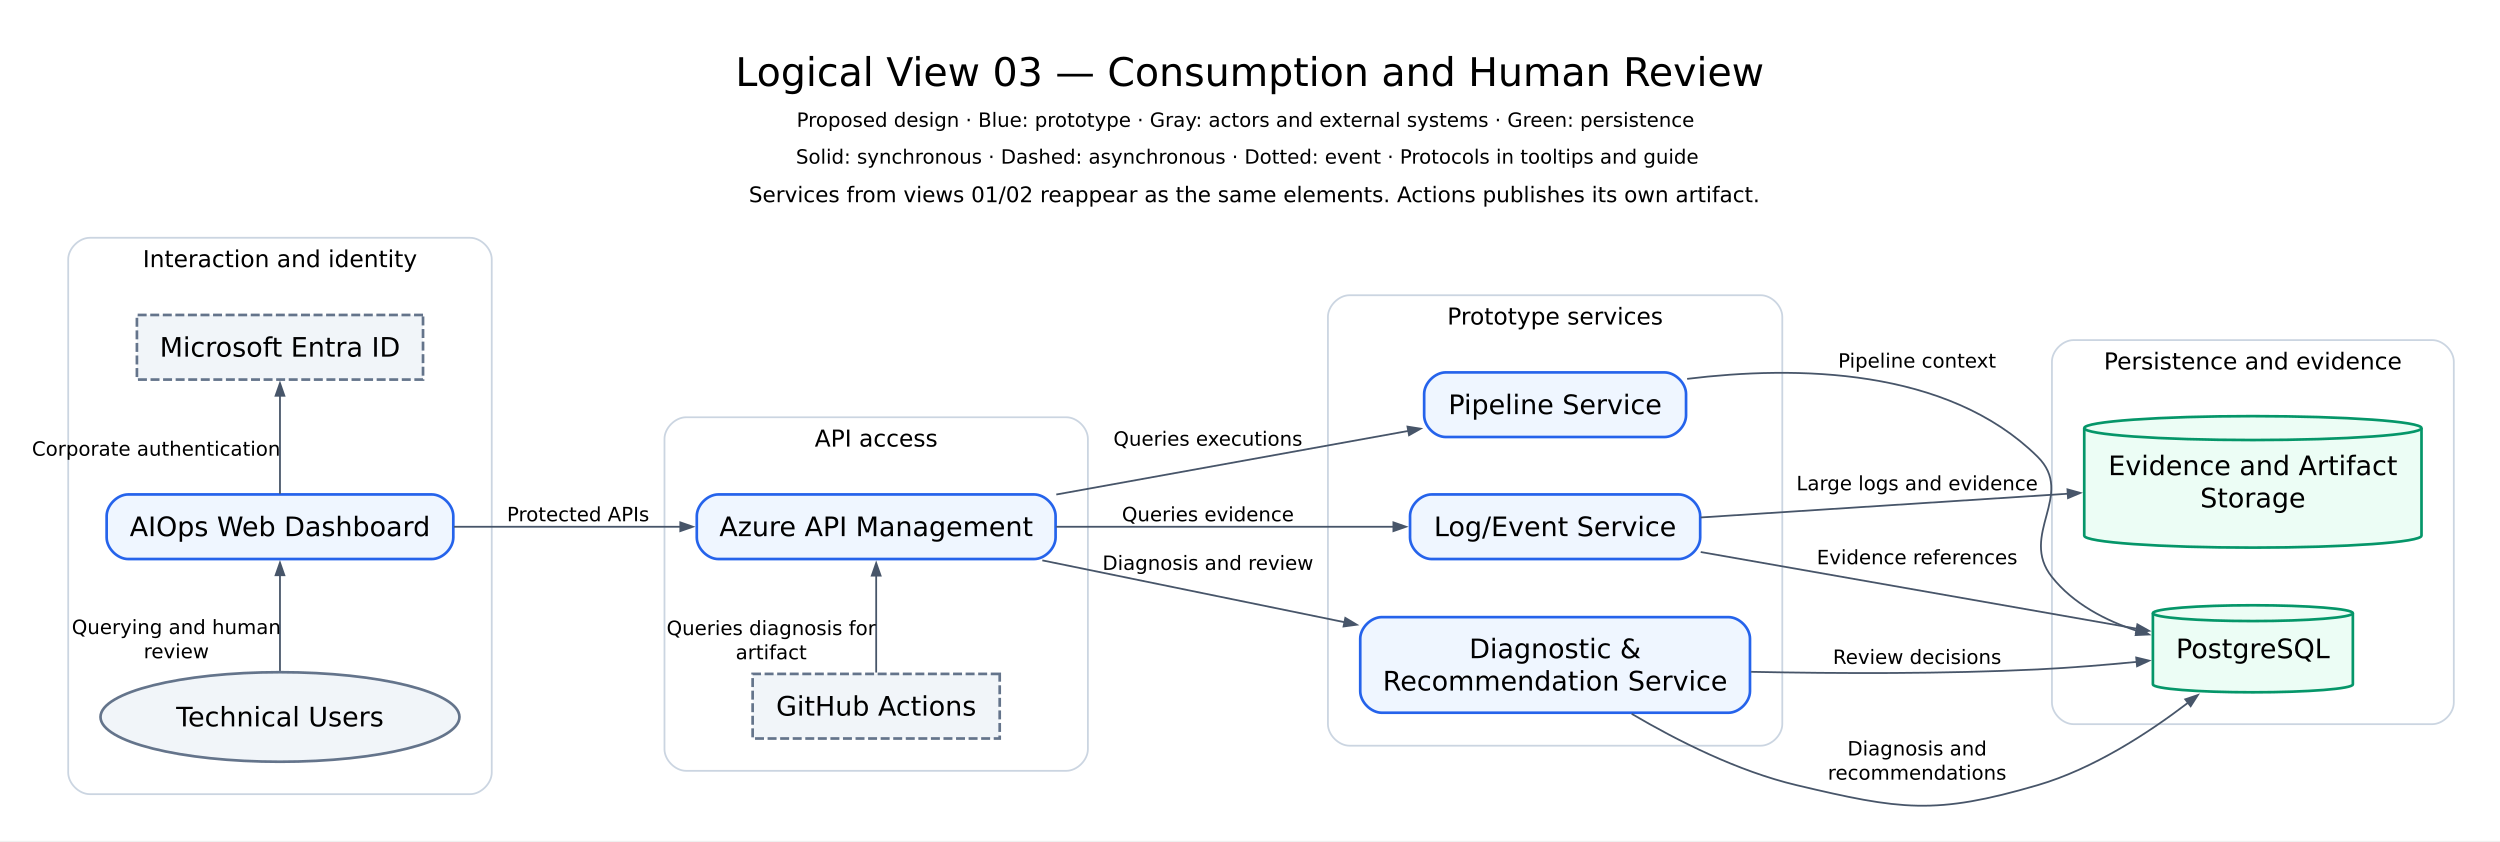
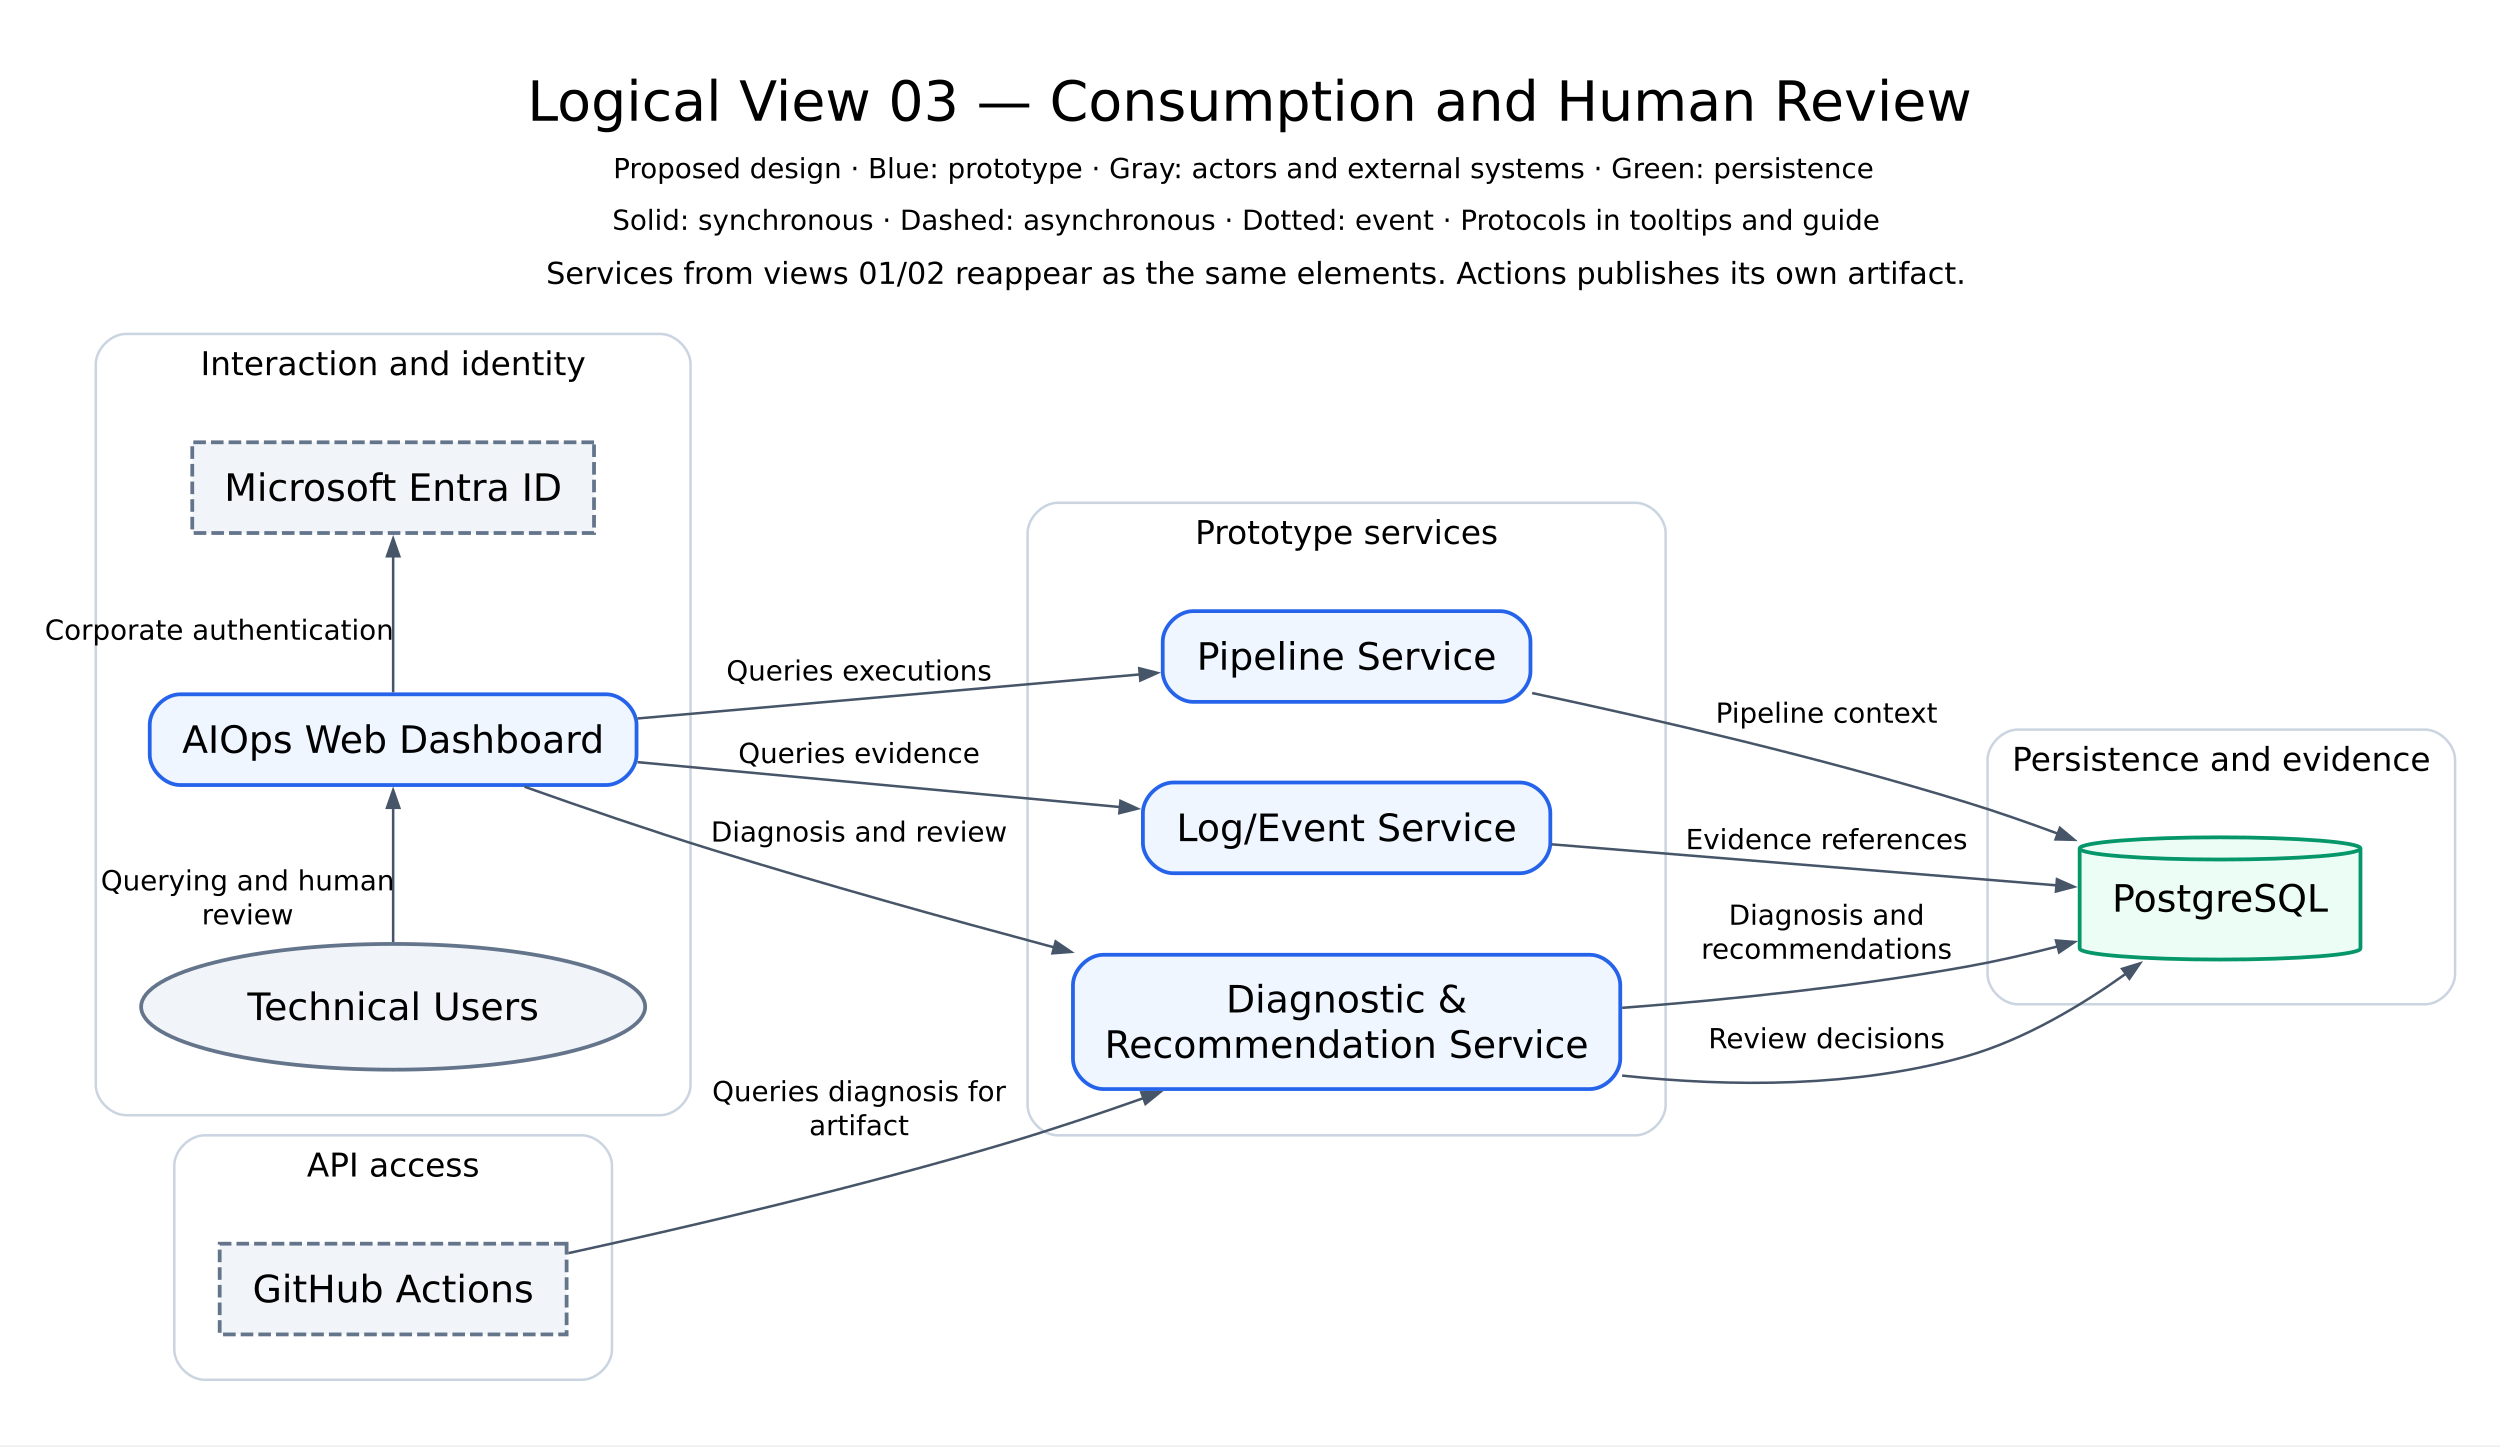
- <svg xmlns="http://www.w3.org/2000/svg" xmlns:xlink="http://www.w3.org/1999/xlink" width="1393pt" height="469pt" viewBox="0.00 0.00 1393.00 469.00">
-   <g id="graph0" class="graph" transform="scale(1 1) rotate(0) translate(18 450.5)">
-     <polygon fill="white" stroke="none" points="-18,18 -18,-450.5 1375.26,-450.5 1375.26,18 -18,18" />
-     <text xml:space="preserve" text-anchor="start" x="391.75" y="-402.6" font-family="DejaVu Sans" font-size="22.00">Logical View 03 — Consumption and Human Review</text>
-     <text xml:space="preserve" text-anchor="start" x="425.88" y="-379.8" font-family="DejaVu Sans" font-size="11.00">Proposed design · Blue: prototype · Gray: actors and external systems · Green: persistence</text>
-     <text xml:space="preserve" text-anchor="start" x="425.5" y="-359.3" font-family="DejaVu Sans" font-size="11.00">Solid: synchronous · Dashed: asynchronous · Dotted: event · Protocols in tooltips and guide</text>
-     <text xml:space="preserve" text-anchor="start" x="399.25" y="-337.85" font-family="DejaVu Sans" font-size="12.00">Services from views 01/02 reappear as the same elements. Actions publishes its own artifact.</text>
+ <svg xmlns="http://www.w3.org/2000/svg" xmlns:xlink="http://www.w3.org/1999/xlink" width="992pt" height="574pt" viewBox="0.00 0.00 992.00 574.00">
+   <g id="graph0" class="graph" transform="scale(1 1) rotate(0) translate(18 555.5)">
+     <polygon fill="white" stroke="none" points="-18,18 -18,-555.5 974.17,-555.5 974.17,18 -18,18" />
+     <text xml:space="preserve" text-anchor="start" x="191.21" y="-507.6" font-family="DejaVu Sans" font-size="22.00">Logical View 03 — Consumption and Human Review</text>
+     <text xml:space="preserve" text-anchor="start" x="225.33" y="-484.8" font-family="DejaVu Sans" font-size="11.00">Proposed design · Blue: prototype · Gray: actors and external systems · Green: persistence</text>
+     <text xml:space="preserve" text-anchor="start" x="224.96" y="-464.3" font-family="DejaVu Sans" font-size="11.00">Solid: synchronous · Dashed: asynchronous · Dotted: event · Protocols in tooltips and guide</text>
+     <text xml:space="preserve" text-anchor="start" x="198.71" y="-442.85" font-family="DejaVu Sans" font-size="12.00">Services from views 01/02 reappear as the same elements. Actions publishes its own artifact.</text>
    <g id="clust1" class="cluster">
-       <path fill="white" stroke="#cbd5e1" d="M32,-8C32,-8 244,-8 244,-8 250,-8 256,-14 256,-20 256,-20 256,-306 256,-306 256,-312 250,-318 244,-318 244,-318 32,-318 32,-318 26,-318 20,-312 20,-306 20,-306 20,-20 20,-20 20,-14 26,-8 32,-8" />
-       <text xml:space="preserve" text-anchor="middle" x="138" y="-301.65" font-family="DejaVu Sans" font-size="13.00">Interaction and identity</text>
+       <path fill="white" stroke="#cbd5e1" d="M32,-113C32,-113 244,-113 244,-113 250,-113 256,-119 256,-125 256,-125 256,-411 256,-411 256,-417 250,-423 244,-423 244,-423 32,-423 32,-423 26,-423 20,-417 20,-411 20,-411 20,-125 20,-125 20,-119 26,-113 32,-113" />
+       <text xml:space="preserve" text-anchor="middle" x="138" y="-406.65" font-family="DejaVu Sans" font-size="13.00">Interaction and identity</text>
    </g>
    <g id="clust2" class="cluster">
-       <path fill="white" stroke="#cbd5e1" d="M364.25,-21C364.25,-21 576.17,-21 576.17,-21 582.17,-21 588.17,-27 588.17,-33 588.17,-33 588.17,-206 588.17,-206 588.17,-212 582.17,-218 576.17,-218 576.17,-218 364.25,-218 364.25,-218 358.25,-218 352.25,-212 352.25,-206 352.25,-206 352.25,-33 352.25,-33 352.25,-27 358.25,-21 364.25,-21" />
-       <text xml:space="preserve" text-anchor="middle" x="470.21" y="-201.65" font-family="DejaVu Sans" font-size="13.00">API access</text>
+       <path fill="white" stroke="#cbd5e1" d="M63.16,-8C63.16,-8 212.84,-8 212.84,-8 218.84,-8 224.84,-14 224.84,-20 224.84,-20 224.84,-93 224.84,-93 224.84,-99 218.84,-105 212.84,-105 212.84,-105 63.16,-105 63.16,-105 57.16,-105 51.16,-99 51.16,-93 51.16,-93 51.16,-20 51.16,-20 51.16,-14 57.16,-8 63.16,-8" />
+       <text xml:space="preserve" text-anchor="middle" x="138" y="-88.65" font-family="DejaVu Sans" font-size="13.00">API access</text>
    </g>
    <g id="clust3" class="cluster">
-       <path fill="white" stroke="#cbd5e1" d="M733.92,-35C733.92,-35 963.09,-35 963.09,-35 969.09,-35 975.09,-41 975.09,-47 975.09,-47 975.09,-274 975.09,-274 975.09,-280 969.09,-286 963.09,-286 963.09,-286 733.92,-286 733.92,-286 727.92,-286 721.92,-280 721.92,-274 721.92,-274 721.92,-47 721.92,-47 721.92,-41 727.92,-35 733.92,-35" />
-       <text xml:space="preserve" text-anchor="middle" x="848.5" y="-269.65" font-family="DejaVu Sans" font-size="13.00">Prototype services</text>
+       <path fill="white" stroke="#cbd5e1" d="M401.75,-105C401.75,-105 630.92,-105 630.92,-105 636.92,-105 642.92,-111 642.92,-117 642.92,-117 642.92,-344 642.92,-344 642.92,-350 636.92,-356 630.92,-356 630.92,-356 401.75,-356 401.75,-356 395.75,-356 389.75,-350 389.75,-344 389.75,-344 389.75,-117 389.75,-117 389.75,-111 395.75,-105 401.75,-105" />
+       <text xml:space="preserve" text-anchor="middle" x="516.33" y="-339.65" font-family="DejaVu Sans" font-size="13.00">Prototype services</text>
    </g>
    <g id="clust4" class="cluster">
-       <path fill="white" stroke="#cbd5e1" d="M1137.34,-47C1137.34,-47 1337.26,-47 1337.26,-47 1343.26,-47 1349.26,-53 1349.26,-59 1349.26,-59 1349.26,-249 1349.26,-249 1349.26,-255 1343.26,-261 1337.26,-261 1337.26,-261 1137.34,-261 1137.34,-261 1131.34,-261 1125.34,-255 1125.34,-249 1125.34,-249 1125.34,-59 1125.34,-59 1125.34,-53 1131.34,-47 1137.34,-47" />
-       <text xml:space="preserve" text-anchor="middle" x="1237.3" y="-244.65" font-family="DejaVu Sans" font-size="13.00">Persistence and evidence</text>
+       <path fill="white" stroke="#cbd5e1" d="M782.67,-157C782.67,-157 944.17,-157 944.17,-157 950.17,-157 956.17,-163 956.17,-169 956.17,-169 956.17,-254 956.17,-254 956.17,-260 950.17,-266 944.17,-266 944.17,-266 782.67,-266 782.67,-266 776.67,-266 770.67,-260 770.67,-254 770.67,-254 770.67,-169 770.67,-169 770.67,-163 776.67,-157 782.67,-157" />
+       <text xml:space="preserve" text-anchor="middle" x="863.42" y="-249.65" font-family="DejaVu Sans" font-size="13.00">Persistence and evidence</text>
    </g>
    <g id="node1" class="node">
      <g id="a_node1">
        <a xlink:title="technical_users | actor | L1 | status: confirmed">
-           <ellipse fill="#f1f5f9" stroke="#64748b" stroke-width="1.5" cx="138" cy="-51" rx="100" ry="24.95" />
-           <text xml:space="preserve" text-anchor="middle" x="138" y="-45.75" font-family="DejaVu Sans" font-size="15.00">Technical Users</text>
+           <ellipse fill="#f1f5f9" stroke="#64748b" stroke-width="1.5" cx="138" cy="-156" rx="100" ry="24.95" />
+           <text xml:space="preserve" text-anchor="middle" x="138" y="-150.75" font-family="DejaVu Sans" font-size="15.00">Technical Users</text>
        </a>
      </g>
    </g>
    <g id="node2" class="node">
      <g id="a_node2">
        <a xlink:title="web_dashboard | container | L1 | status: confirmed">
-           <path fill="#eff6ff" stroke="#2563eb" stroke-width="1.5" d="M222.58,-175C222.58,-175 53.42,-175 53.42,-175 47.42,-175 41.42,-169 41.42,-163 41.42,-163 41.42,-151 41.42,-151 41.42,-145 47.42,-139 53.42,-139 53.42,-139 222.58,-139 222.58,-139 228.58,-139 234.58,-145 234.58,-151 234.58,-151 234.58,-163 234.58,-163 234.58,-169 228.58,-175 222.58,-175" />
-           <text xml:space="preserve" text-anchor="middle" x="138" y="-151.75" font-family="DejaVu Sans" font-size="15.00">AIOps Web Dashboard</text>
+           <path fill="#eff6ff" stroke="#2563eb" stroke-width="1.5" d="M222.58,-280C222.58,-280 53.42,-280 53.42,-280 47.42,-280 41.42,-274 41.42,-268 41.42,-268 41.42,-256 41.42,-256 41.42,-250 47.42,-244 53.42,-244 53.42,-244 222.58,-244 222.58,-244 228.58,-244 234.58,-250 234.58,-256 234.58,-256 234.58,-268 234.58,-268 234.58,-274 228.58,-280 222.58,-280" />
+           <text xml:space="preserve" text-anchor="middle" x="138" y="-256.75" font-family="DejaVu Sans" font-size="15.00">AIOps Web Dashboard</text>
        </a>
      </g>
    </g>
    <g id="rel_technical_users_dashboard" class="edge">
      <g id="a_rel_technical_users_dashboard">
        <a xlink:title="Queries results and records human review (HTTPS)">
-           <path fill="none" stroke="#475569" d="M138,-76.67C138,-94.54 138,-112.41 138,-130.28" />
-           <polygon fill="#475569" stroke="#475569" points="135.55,-129.97 138,-136.97 140.45,-129.97 135.55,-129.97" />
+           <path fill="none" stroke="#475569" d="M138,-181.67C138,-199.54 138,-217.41 138,-235.28" />
+           <polygon fill="#475569" stroke="#475569" points="135.55,-234.97 138,-241.97 140.45,-234.97 135.55,-234.97" />
        </a>
      </g>
-       <text xml:space="preserve" text-anchor="middle" x="80.25" y="-97.21" font-family="DejaVu Sans" font-size="11.00">Querying and human</text>
-       <text xml:space="preserve" text-anchor="middle" x="80.25" y="-83.71" font-family="DejaVu Sans" font-size="11.00">review</text>
+       <text xml:space="preserve" text-anchor="middle" x="80.25" y="-202.21" font-family="DejaVu Sans" font-size="11.00">Querying and human</text>
+       <text xml:space="preserve" text-anchor="middle" x="80.25" y="-188.71" font-family="DejaVu Sans" font-size="11.00">review</text>
    </g>
    <g id="node3" class="node">
      <g id="a_node3">
        <a xlink:title="entra_id | external_system | L2 | status: confirmed">
-           <polygon fill="#f1f5f9" stroke="#64748b" stroke-width="1.5" stroke-dasharray="5,2" points="217.71,-275 58.29,-275 58.29,-239 217.71,-239 217.71,-275" />
-           <text xml:space="preserve" text-anchor="middle" x="138" y="-251.75" font-family="DejaVu Sans" font-size="15.00">Microsoft Entra ID</text>
+           <polygon fill="#f1f5f9" stroke="#64748b" stroke-width="1.5" stroke-dasharray="5,2" points="217.71,-380 58.29,-380 58.29,-344 217.71,-344 217.71,-380" />
+           <text xml:space="preserve" text-anchor="middle" x="138" y="-356.75" font-family="DejaVu Sans" font-size="15.00">Microsoft Entra ID</text>
        </a>
      </g>
    </g>
    <g id="rel_dashboard_entra" class="edge">
      <g id="a_rel_dashboard_entra">
        <a xlink:title="Authenticates corporate users (OIDC/OAuth2/HTTPS)">
-           <path fill="none" stroke="#475569" d="M138,-175.36C138,-193.61 138,-211.86 138,-230.12" />
-           <polygon fill="#475569" stroke="#475569" points="135.55,-229.99 138,-236.99 140.45,-229.99 135.55,-229.99" />
+           <path fill="none" stroke="#475569" d="M138,-280.75C138,-298.82 138,-316.9 138,-334.97" />
+           <polygon fill="#475569" stroke="#475569" points="135.55,-334.76 138,-341.76 140.45,-334.76 135.55,-334.76" />
        </a>
      </g>
-       <text xml:space="preserve" text-anchor="middle" x="69" y="-196.57" font-family="DejaVu Sans" font-size="11.00">Corporate authentication</text>
+       <text xml:space="preserve" text-anchor="middle" x="69" y="-301.65" font-family="DejaVu Sans" font-size="11.00">Corporate authentication</text>
    </g>
    <g id="node5" class="node">
      <g id="a_node5">
-         <a xlink:title="api_management | container | L2 | status: confirmed">
-           <path fill="#eff6ff" stroke="#2563eb" stroke-width="1.5" d="M558.17,-175C558.17,-175 382.25,-175 382.25,-175 376.25,-175 370.25,-169 370.25,-163 370.25,-163 370.25,-151 370.25,-151 370.25,-145 376.25,-139 382.25,-139 382.25,-139 558.17,-139 558.17,-139 564.17,-139 570.17,-145 570.17,-151 570.17,-151 570.17,-163 570.17,-163 570.17,-169 564.17,-175 558.17,-175" />
-           <text xml:space="preserve" text-anchor="middle" x="470.21" y="-151.75" font-family="DejaVu Sans" font-size="15.00">Azure API Management</text>
+         <a xlink:title="pipeline_service | container | L5 | status: confirmed">
+           <path fill="#eff6ff" stroke="#2563eb" stroke-width="1.5" d="M577.29,-313C577.29,-313 455.37,-313 455.37,-313 449.37,-313 443.37,-307 443.37,-301 443.37,-301 443.37,-289 443.37,-289 443.37,-283 449.37,-277 455.37,-277 455.37,-277 577.29,-277 577.29,-277 583.29,-277 589.29,-283 589.29,-289 589.29,-289 589.29,-301 589.29,-301 589.29,-307 583.29,-313 577.29,-313" />
+           <text xml:space="preserve" text-anchor="middle" x="516.33" y="-289.75" font-family="DejaVu Sans" font-size="15.00">Pipeline Service</text>
        </a>
      </g>
    </g>
-     <g id="rel_dashboard_apim" class="edge">
-       <g id="a_rel_dashboard_apim">
-         <a xlink:title="Consumes protected prototype APIs (REST/HTTPS)">
-           <path fill="none" stroke="#475569" d="M234.95,-157C274.5,-157 320.51,-157 361.23,-157" />
-           <polygon fill="#475569" stroke="#475569" points="361.06,-159.45 368.06,-157 361.06,-154.55 361.06,-159.45" />
+     <g id="rel_dashboard_pipeline_service" class="edge">
+       <g id="a_rel_dashboard_pipeline_service">
+         <a xlink:title="Routes pipeline and execution queries (REST/HTTPS)">
+           <path fill="none" stroke="#475569" d="M234.94,-270.41C296.58,-275.82 375.78,-282.76 434.27,-287.89" />
+           <polygon fill="#475569" stroke="#475569" points="434.05,-290.33 441.24,-288.5 434.48,-285.45 434.05,-290.33" />
        </a>
      </g>
-       <text xml:space="preserve" text-anchor="middle" x="304.12" y="-160.05" font-family="DejaVu Sans" font-size="11.00">Protected APIs</text>
+       <text xml:space="preserve" text-anchor="middle" x="322.87" y="-285.48" font-family="DejaVu Sans" font-size="11.00">Queries executions</text>
+     </g>
+     <g id="node6" class="node">
+       <g id="a_node6">
+         <a xlink:title="log_event_service | container | L5 | status: confirmed">
+           <path fill="#eff6ff" stroke="#2563eb" stroke-width="1.5" d="M585.17,-245C585.17,-245 447.5,-245 447.5,-245 441.5,-245 435.5,-239 435.5,-233 435.5,-233 435.5,-221 435.5,-221 435.5,-215 441.5,-209 447.5,-209 447.5,-209 585.17,-209 585.17,-209 591.17,-209 597.17,-215 597.17,-221 597.17,-221 597.17,-233 597.17,-233 597.17,-239 591.17,-245 585.17,-245" />
+           <text xml:space="preserve" text-anchor="middle" x="516.33" y="-221.75" font-family="DejaVu Sans" font-size="15.00">Log/Event Service</text>
+         </a>
+       </g>
+     </g>
+     <g id="rel_dashboard_log_event_service" class="edge">
+       <g id="a_rel_dashboard_log_event_service">
+         <a xlink:title="Routes log, event and evidence queries (REST/HTTPS)">
+           <path fill="none" stroke="#475569" d="M234.94,-253.08C293.89,-247.6 368.88,-240.62 426.47,-235.26" />
+           <polygon fill="#475569" stroke="#475569" points="426.59,-237.71 433.33,-234.63 426.14,-232.84 426.59,-237.71" />
+         </a>
+       </g>
+       <text xml:space="preserve" text-anchor="middle" x="322.87" y="-252.73" font-family="DejaVu Sans" font-size="11.00">Queries evidence</text>
+     </g>
+     <g id="node7" class="node">
+       <g id="a_node7">
+         <a xlink:title="recommendation_service | container | L6 | status: confirmed | Grouped components: Human Review &amp; Diagnostic Governance, Diagnostic API, Diagnostic Orchestrator, Diagnostic Output Composer">
+           <path fill="#eff6ff" stroke="#2563eb" stroke-width="1.5" d="M612.92,-176.64C612.92,-176.64 419.75,-176.64 419.75,-176.64 413.75,-176.64 407.75,-170.64 407.75,-164.64 407.75,-164.64 407.75,-135.36 407.75,-135.36 407.75,-129.36 413.75,-123.36 419.75,-123.36 419.75,-123.36 612.92,-123.36 612.92,-123.36 618.92,-123.36 624.92,-129.36 624.92,-135.36 624.92,-135.36 624.92,-164.64 624.92,-164.64 624.92,-170.64 618.92,-176.64 612.92,-176.64" />
+           <text xml:space="preserve" text-anchor="middle" x="516.33" y="-153.75" font-family="DejaVu Sans" font-size="15.00">Diagnostic &amp;</text>
+           <text xml:space="preserve" text-anchor="middle" x="516.33" y="-135.75" font-family="DejaVu Sans" font-size="15.00">Recommendation Service</text>
+         </a>
+       </g>
+     </g>
+     <g id="rel_dashboard_recommendation_service" class="edge">
+       <g id="a_rel_dashboard_recommendation_service">
+         <a xlink:title="Routes diagnosis and review queries and operations (REST/HTTPS)">
+           <path fill="none" stroke="#475569" d="M190.13,-243.32C212.66,-235.31 239.53,-226.08 264,-218.5 308.24,-204.79 357.3,-191.09 400.24,-179.58" />
+           <polygon fill="#475569" stroke="#475569" points="400.88,-181.95 407.01,-177.78 399.61,-177.22 400.88,-181.95" />
+         </a>
+       </g>
+       <text xml:space="preserve" text-anchor="middle" x="322.87" y="-221.55" font-family="DejaVu Sans" font-size="11.00">Diagnosis and review</text>
    </g>
    <g id="node4" class="node">
      <g id="a_node4">
        <a xlink:title="github_actions | external_system | L8 | status: confirmed">
-           <polygon fill="#f1f5f9" stroke="#64748b" stroke-width="1.5" stroke-dasharray="5,2" points="539.04,-75 401.37,-75 401.37,-39 539.04,-39 539.04,-75" />
-           <text xml:space="preserve" text-anchor="middle" x="470.21" y="-51.75" font-family="DejaVu Sans" font-size="15.00">GitHub Actions</text>
+           <polygon fill="#f1f5f9" stroke="#64748b" stroke-width="1.5" stroke-dasharray="5,2" points="206.83,-62 69.17,-62 69.17,-26 206.83,-26 206.83,-62" />
+           <text xml:space="preserve" text-anchor="middle" x="138" y="-38.75" font-family="DejaVu Sans" font-size="15.00">GitHub Actions</text>
        </a>
      </g>
    </g>
-     <g id="rel_github_actions_apim_diagnostic" class="edge">
-       <g id="a_rel_github_actions_apim_diagnostic">
+     <g id="rel_github_actions_diagnostic" class="edge">
+       <g id="a_rel_github_actions_diagnostic">
        <a xlink:title="Queries diagnostic_output to publish the workflow artifact (REST/HTTPS)">
-           <path fill="none" stroke="#475569" d="M470.21,-75.75C470.21,-93.82 470.21,-111.9 470.21,-129.97" />
-           <polygon fill="#475569" stroke="#475569" points="467.76,-129.76 470.21,-136.76 472.66,-129.76 467.76,-129.76" />
+           <path fill="none" stroke="#475569" d="M207.55,-58.26C256.47,-68.95 323.62,-84.67 381.75,-102 399.52,-107.3 418.39,-113.63 436.17,-119.93" />
+           <polygon fill="#475569" stroke="#475569" points="434.87,-122.07 442.29,-122.11 436.52,-117.45 434.87,-122.07" />
        </a>
      </g>
-       <text xml:space="preserve" text-anchor="middle" x="411.71" y="-96.65" font-family="DejaVu Sans" font-size="11.00">Queries diagnosis for</text>
-       <text xml:space="preserve" text-anchor="middle" x="411.71" y="-83.15" font-family="DejaVu Sans" font-size="11.00">artifact</text>
-     </g>
-     <g id="node6" class="node">
-       <g id="a_node6">
-         <a xlink:title="pipeline_service | container | L5 | status: confirmed">
-           <path fill="#eff6ff" stroke="#2563eb" stroke-width="1.5" d="M909.46,-243C909.46,-243 787.54,-243 787.54,-243 781.54,-243 775.54,-237 775.54,-231 775.54,-231 775.54,-219 775.54,-219 775.54,-213 781.54,-207 787.54,-207 787.54,-207 909.46,-207 909.46,-207 915.46,-207 921.46,-213 921.46,-219 921.46,-219 921.46,-231 921.46,-231 921.46,-237 915.46,-243 909.46,-243" />
-           <text xml:space="preserve" text-anchor="middle" x="848.5" y="-219.75" font-family="DejaVu Sans" font-size="15.00">Pipeline Service</text>
-         </a>
-       </g>
-     </g>
-     <g id="rel_apim_pipeline_service" class="edge">
-       <g id="a_rel_apim_pipeline_service">
-         <a xlink:title="Routes pipeline and execution queries (REST/HTTPS)">
-           <path fill="none" stroke="#475569" d="M570.57,-174.96C631.79,-186.02 709.29,-200.02 766.72,-210.4" />
-           <polygon fill="#475569" stroke="#475569" points="766.24,-212.8 773.56,-211.64 767.11,-207.98 766.24,-212.8" />
-         </a>
-       </g>
-       <text xml:space="preserve" text-anchor="middle" x="655.04" y="-202.14" font-family="DejaVu Sans" font-size="11.00">Queries executions</text>
-     </g>
-     <g id="node7" class="node">
-       <g id="a_node7">
-         <a xlink:title="log_event_service | container | L5 | status: confirmed">
-           <path fill="#eff6ff" stroke="#2563eb" stroke-width="1.5" d="M917.34,-175C917.34,-175 779.67,-175 779.67,-175 773.67,-175 767.67,-169 767.67,-163 767.67,-163 767.67,-151 767.67,-151 767.67,-145 773.67,-139 779.67,-139 779.67,-139 917.34,-139 917.34,-139 923.34,-139 929.34,-145 929.34,-151 929.34,-151 929.34,-163 929.34,-163 929.34,-169 923.34,-175 917.34,-175" />
-           <text xml:space="preserve" text-anchor="middle" x="848.5" y="-151.75" font-family="DejaVu Sans" font-size="15.00">Log/Event Service</text>
-         </a>
-       </g>
-     </g>
-     <g id="rel_apim_log_event_service" class="edge">
-       <g id="a_rel_apim_log_event_service">
-         <a xlink:title="Routes log, event and evidence queries (REST/HTTPS)">
-           <path fill="none" stroke="#475569" d="M570.57,-157C628.99,-157 702.23,-157 758.72,-157" />
-           <polygon fill="#475569" stroke="#475569" points="758.41,-159.45 765.41,-157 758.41,-154.55 758.41,-159.45" />
-         </a>
-       </g>
-       <text xml:space="preserve" text-anchor="middle" x="655.04" y="-160.05" font-family="DejaVu Sans" font-size="11.00">Queries evidence</text>
+       <text xml:space="preserve" text-anchor="middle" x="322.87" y="-118.55" font-family="DejaVu Sans" font-size="11.00">Queries diagnosis for</text>
+       <text xml:space="preserve" text-anchor="middle" x="322.87" y="-105.05" font-family="DejaVu Sans" font-size="11.00">artifact</text>
    </g>
    <g id="node8" class="node">
      <g id="a_node8">
-         <a xlink:title="recommendation_service | container | L6 | status: confirmed | Grouped components: Human Review &amp; Diagnostic Governance, Diagnostic API, Diagnostic Orchestrator, Diagnostic Output Composer">
-           <path fill="#eff6ff" stroke="#2563eb" stroke-width="1.5" d="M945.09,-106.64C945.09,-106.64 751.92,-106.64 751.92,-106.64 745.92,-106.64 739.92,-100.64 739.92,-94.64 739.92,-94.64 739.92,-65.36 739.92,-65.36 739.92,-59.36 745.92,-53.36 751.92,-53.36 751.92,-53.36 945.09,-53.36 945.09,-53.36 951.09,-53.36 957.09,-59.36 957.09,-65.36 957.09,-65.36 957.09,-94.64 957.09,-94.64 957.09,-100.64 951.09,-106.64 945.09,-106.64" />
-           <text xml:space="preserve" text-anchor="middle" x="848.5" y="-83.75" font-family="DejaVu Sans" font-size="15.00">Diagnostic &amp;</text>
-           <text xml:space="preserve" text-anchor="middle" x="848.5" y="-65.75" font-family="DejaVu Sans" font-size="15.00">Recommendation Service</text>
-         </a>
-       </g>
-     </g>
-     <g id="rel_apim_recommendation_service" class="edge">
-       <g id="a_rel_apim_recommendation_service">
-         <a xlink:title="Routes diagnosis and review queries and operations (REST/HTTPS)">
-           <path fill="none" stroke="#475569" d="M562.78,-138.26C613.48,-127.89 677.01,-114.89 731.19,-103.8" />
-           <polygon fill="#475569" stroke="#475569" points="731.61,-106.22 737.97,-102.41 730.62,-101.42 731.61,-106.22" />
-         </a>
-       </g>
-       <text xml:space="preserve" text-anchor="middle" x="655.04" y="-132.95" font-family="DejaVu Sans" font-size="11.00">Diagnosis and review</text>
-     </g>
-     <g id="node9" class="node">
-       <g id="a_node9">
        <a xlink:title="postgresql_operational_store | datastore | L7 | status: confirmed">
-           <path fill="#ecfdf5" stroke="#059669" stroke-width="1.5" d="M1293.01,-108.84C1293.01,-111.28 1268.04,-113.25 1237.3,-113.25 1206.56,-113.25 1181.59,-111.28 1181.59,-108.84 1181.59,-108.84 1181.59,-69.16 1181.59,-69.16 1181.59,-66.72 1206.56,-64.75 1237.3,-64.75 1268.04,-64.75 1293.01,-66.72 1293.01,-69.16 1293.01,-69.16 1293.01,-108.84 1293.01,-108.84" />
-           <path fill="none" stroke="#059669" stroke-width="1.5" d="M1293.01,-108.84C1293.01,-106.41 1268.04,-104.44 1237.3,-104.44 1206.56,-104.44 1181.59,-106.41 1181.59,-108.84" />
-           <text xml:space="preserve" text-anchor="middle" x="1237.3" y="-83.75" font-family="DejaVu Sans" font-size="15.00">PostgreSQL</text>
+           <path fill="#ecfdf5" stroke="#059669" stroke-width="1.5" d="M918.63,-218.84C918.63,-221.28 893.66,-223.25 862.92,-223.25 832.18,-223.25 807.21,-221.28 807.21,-218.84 807.21,-218.84 807.21,-179.16 807.21,-179.16 807.21,-176.72 832.18,-174.75 862.92,-174.75 893.66,-174.75 918.63,-176.72 918.63,-179.16 918.63,-179.16 918.63,-218.84 918.63,-218.84" />
+           <path fill="none" stroke="#059669" stroke-width="1.5" d="M918.63,-218.84C918.63,-216.41 893.66,-214.44 862.92,-214.44 832.18,-214.44 807.21,-216.41 807.21,-218.84" />
+           <text xml:space="preserve" text-anchor="middle" x="862.92" y="-193.75" font-family="DejaVu Sans" font-size="15.00">PostgreSQL</text>
        </a>
      </g>
    </g>
    <g id="rel_pipeline_service_postgresql" class="edge">
      <g id="a_rel_pipeline_service_postgresql">
        <a xlink:title="Persists pipelines, stages, states and execution metadata (PostgreSQL)">
-           <path fill="none" stroke="#475569" d="M922.07,-239.39C982.69,-246.83 1067.04,-245.75 1117.34,-196 1138.66,-174.91 1106.67,-152.47 1125.34,-129 1137.22,-114.06 1155.15,-104.7 1173.16,-98.83" />
-           <polygon fill="#475569" stroke="#475569" points="1173.41,-101.32 1179.41,-96.96 1172,-96.62 1173.41,-101.32" />
+           <path fill="none" stroke="#475569" d="M589.94,-280.5C639.13,-270.03 705.37,-254.66 762.67,-237 774.46,-233.37 786.86,-229.04 798.75,-224.63" />
+           <polygon fill="#475569" stroke="#475569" points="799.37,-227.01 805.06,-222.26 797.64,-222.43 799.37,-227.01" />
        </a>
      </g>
-       <text xml:space="preserve" text-anchor="middle" x="1050.21" y="-245.63" font-family="DejaVu Sans" font-size="11.00">Pipeline context</text>
+       <text xml:space="preserve" text-anchor="middle" x="706.79" y="-268.71" font-family="DejaVu Sans" font-size="11.00">Pipeline context</text>
    </g>
    <g id="rel_log_event_service_postgresql" class="edge">
      <g id="a_rel_log_event_service_postgresql">
        <a xlink:title="Persists and queries normalized evidence metadata and references (PostgreSQL)">
-           <path fill="none" stroke="#475569" d="M929.65,-142.91C1001.69,-130.24 1106.11,-111.89 1172.59,-100.2" />
-           <polygon fill="#475569" stroke="#475569" points="1172.95,-102.62 1179.42,-99 1172.1,-97.8 1172.95,-102.62" />
+           <path fill="none" stroke="#475569" d="M597.69,-220.47C658.82,-215.5 741.79,-208.76 798.34,-204.17" />
+           <polygon fill="#475569" stroke="#475569" points="798.19,-206.64 804.97,-203.63 797.8,-201.75 798.19,-206.64" />
        </a>
      </g>
-       <text xml:space="preserve" text-anchor="middle" x="1050.21" y="-136.11" font-family="DejaVu Sans" font-size="11.00">Evidence references</text>
-     </g>
-     <g id="node10" class="node">
-       <g id="a_node10">
-         <a xlink:title="object_evidence_store | datastore | L7 | status: confirmed">
-           <path fill="#ecfdf5" stroke="#059669" stroke-width="1.5" d="M1331.26,-211.97C1331.26,-215.64 1289.14,-218.63 1237.3,-218.63 1185.45,-218.63 1143.34,-215.64 1143.34,-211.97 1143.34,-211.97 1143.34,-152.03 1143.34,-152.03 1143.34,-148.36 1185.45,-145.37 1237.3,-145.37 1289.14,-145.37 1331.26,-148.36 1331.26,-152.03 1331.26,-152.03 1331.26,-211.97 1331.26,-211.97" />
-           <path fill="none" stroke="#059669" stroke-width="1.5" d="M1331.26,-211.97C1331.26,-208.3 1289.14,-205.31 1237.3,-205.31 1185.45,-205.31 1143.34,-208.3 1143.34,-211.97" />
-           <text xml:space="preserve" text-anchor="middle" x="1237.3" y="-185.75" font-family="DejaVu Sans" font-size="15.00">Evidence and Artifact</text>
-           <text xml:space="preserve" text-anchor="middle" x="1237.3" y="-167.75" font-family="DejaVu Sans" font-size="15.00">Storage</text>
-         </a>
-       </g>
-     </g>
-     <g id="rel_log_event_service_object_store" class="edge">
-       <g id="a_rel_log_event_service_object_store">
-         <a xlink:title="Stores and resolves references to large logs and evidence (Object Storage API)">
-           <path fill="none" stroke="#475569" d="M929.65,-162.18C989.06,-166.02 1070.5,-171.28 1134.52,-175.42" />
-           <polygon fill="#475569" stroke="#475569" points="1133.98,-177.84 1141.13,-175.85 1134.3,-172.95 1133.98,-177.84" />
-         </a>
-       </g>
-       <text xml:space="preserve" text-anchor="middle" x="1050.21" y="-177.32" font-family="DejaVu Sans" font-size="11.00">Large logs and evidence</text>
+       <text xml:space="preserve" text-anchor="middle" x="706.79" y="-218.56" font-family="DejaVu Sans" font-size="11.00">Evidence references</text>
    </g>
    <g id="rel_recommendation_service_postgresql" class="edge">
      <g id="a_rel_recommendation_service_postgresql">
        <a xlink:title="Persists diagnosis, recommendations and evidence links (PostgreSQL)">
-           <path fill="none" stroke="#475569" d="M891.17,-52.76C916.59,-37.79 950.39,-20.74 983.09,-13 1041.15,0.74 1060.07,3.73 1117.34,-13 1148.25,-22.03 1178.77,-41.82 1201.16,-58.93" />
-           <polygon fill="#475569" stroke="#475569" points="1199.62,-60.84 1206.64,-63.22 1202.63,-56.98 1199.62,-60.84" />
+           <path fill="none" stroke="#475569" d="M625.67,-155.59C668.56,-158.87 718.16,-164.01 762.67,-172 774.38,-174.1 786.72,-176.94 798.56,-179.98" />
+           <polygon fill="#475569" stroke="#475569" points="797.81,-182.32 805.21,-181.73 799.06,-177.58 797.81,-182.32" />
        </a>
      </g>
-       <text xml:space="preserve" text-anchor="middle" x="1050.21" y="-29.55" font-family="DejaVu Sans" font-size="11.00">Diagnosis and</text>
-       <text xml:space="preserve" text-anchor="middle" x="1050.21" y="-16.05" font-family="DejaVu Sans" font-size="11.00">recommendations</text>
+       <text xml:space="preserve" text-anchor="middle" x="706.79" y="-188.55" font-family="DejaVu Sans" font-size="11.00">Diagnosis and</text>
+       <text xml:space="preserve" text-anchor="middle" x="706.79" y="-175.05" font-family="DejaVu Sans" font-size="11.00">recommendations</text>
    </g>
    <g id="rel_human_review_postgresql" class="edge">
      <g id="a_rel_human_review_postgresql">
        <a xlink:title="Persists human review decisions and traceability (PostgreSQL)">
-           <path fill="none" stroke="#475569" d="M957.72,-76.16C1006.52,-75.16 1064.85,-74.97 1117.34,-77.5 1135.4,-78.37 1154.95,-79.98 1172.89,-81.73" />
-           <polygon fill="#475569" stroke="#475569" points="1172.29,-84.13 1179.49,-82.39 1172.77,-79.25 1172.29,-84.13" />
+           <path fill="none" stroke="#475569" d="M625.66,-128.71C669,-124.12 718.92,-123.87 762.67,-136.5 785.29,-143.03 807.73,-156.42 825.54,-169.13" />
+           <polygon fill="#475569" stroke="#475569" points="824.05,-171.08 831.15,-173.24 826.95,-167.13 824.05,-171.08" />
        </a>
      </g>
-       <text xml:space="preserve" text-anchor="middle" x="1050.21" y="-80.55" font-family="DejaVu Sans" font-size="11.00">Review decisions</text>
+       <text xml:space="preserve" text-anchor="middle" x="706.79" y="-139.55" font-family="DejaVu Sans" font-size="11.00">Review decisions</text>
    </g>
  </g>
</svg>
